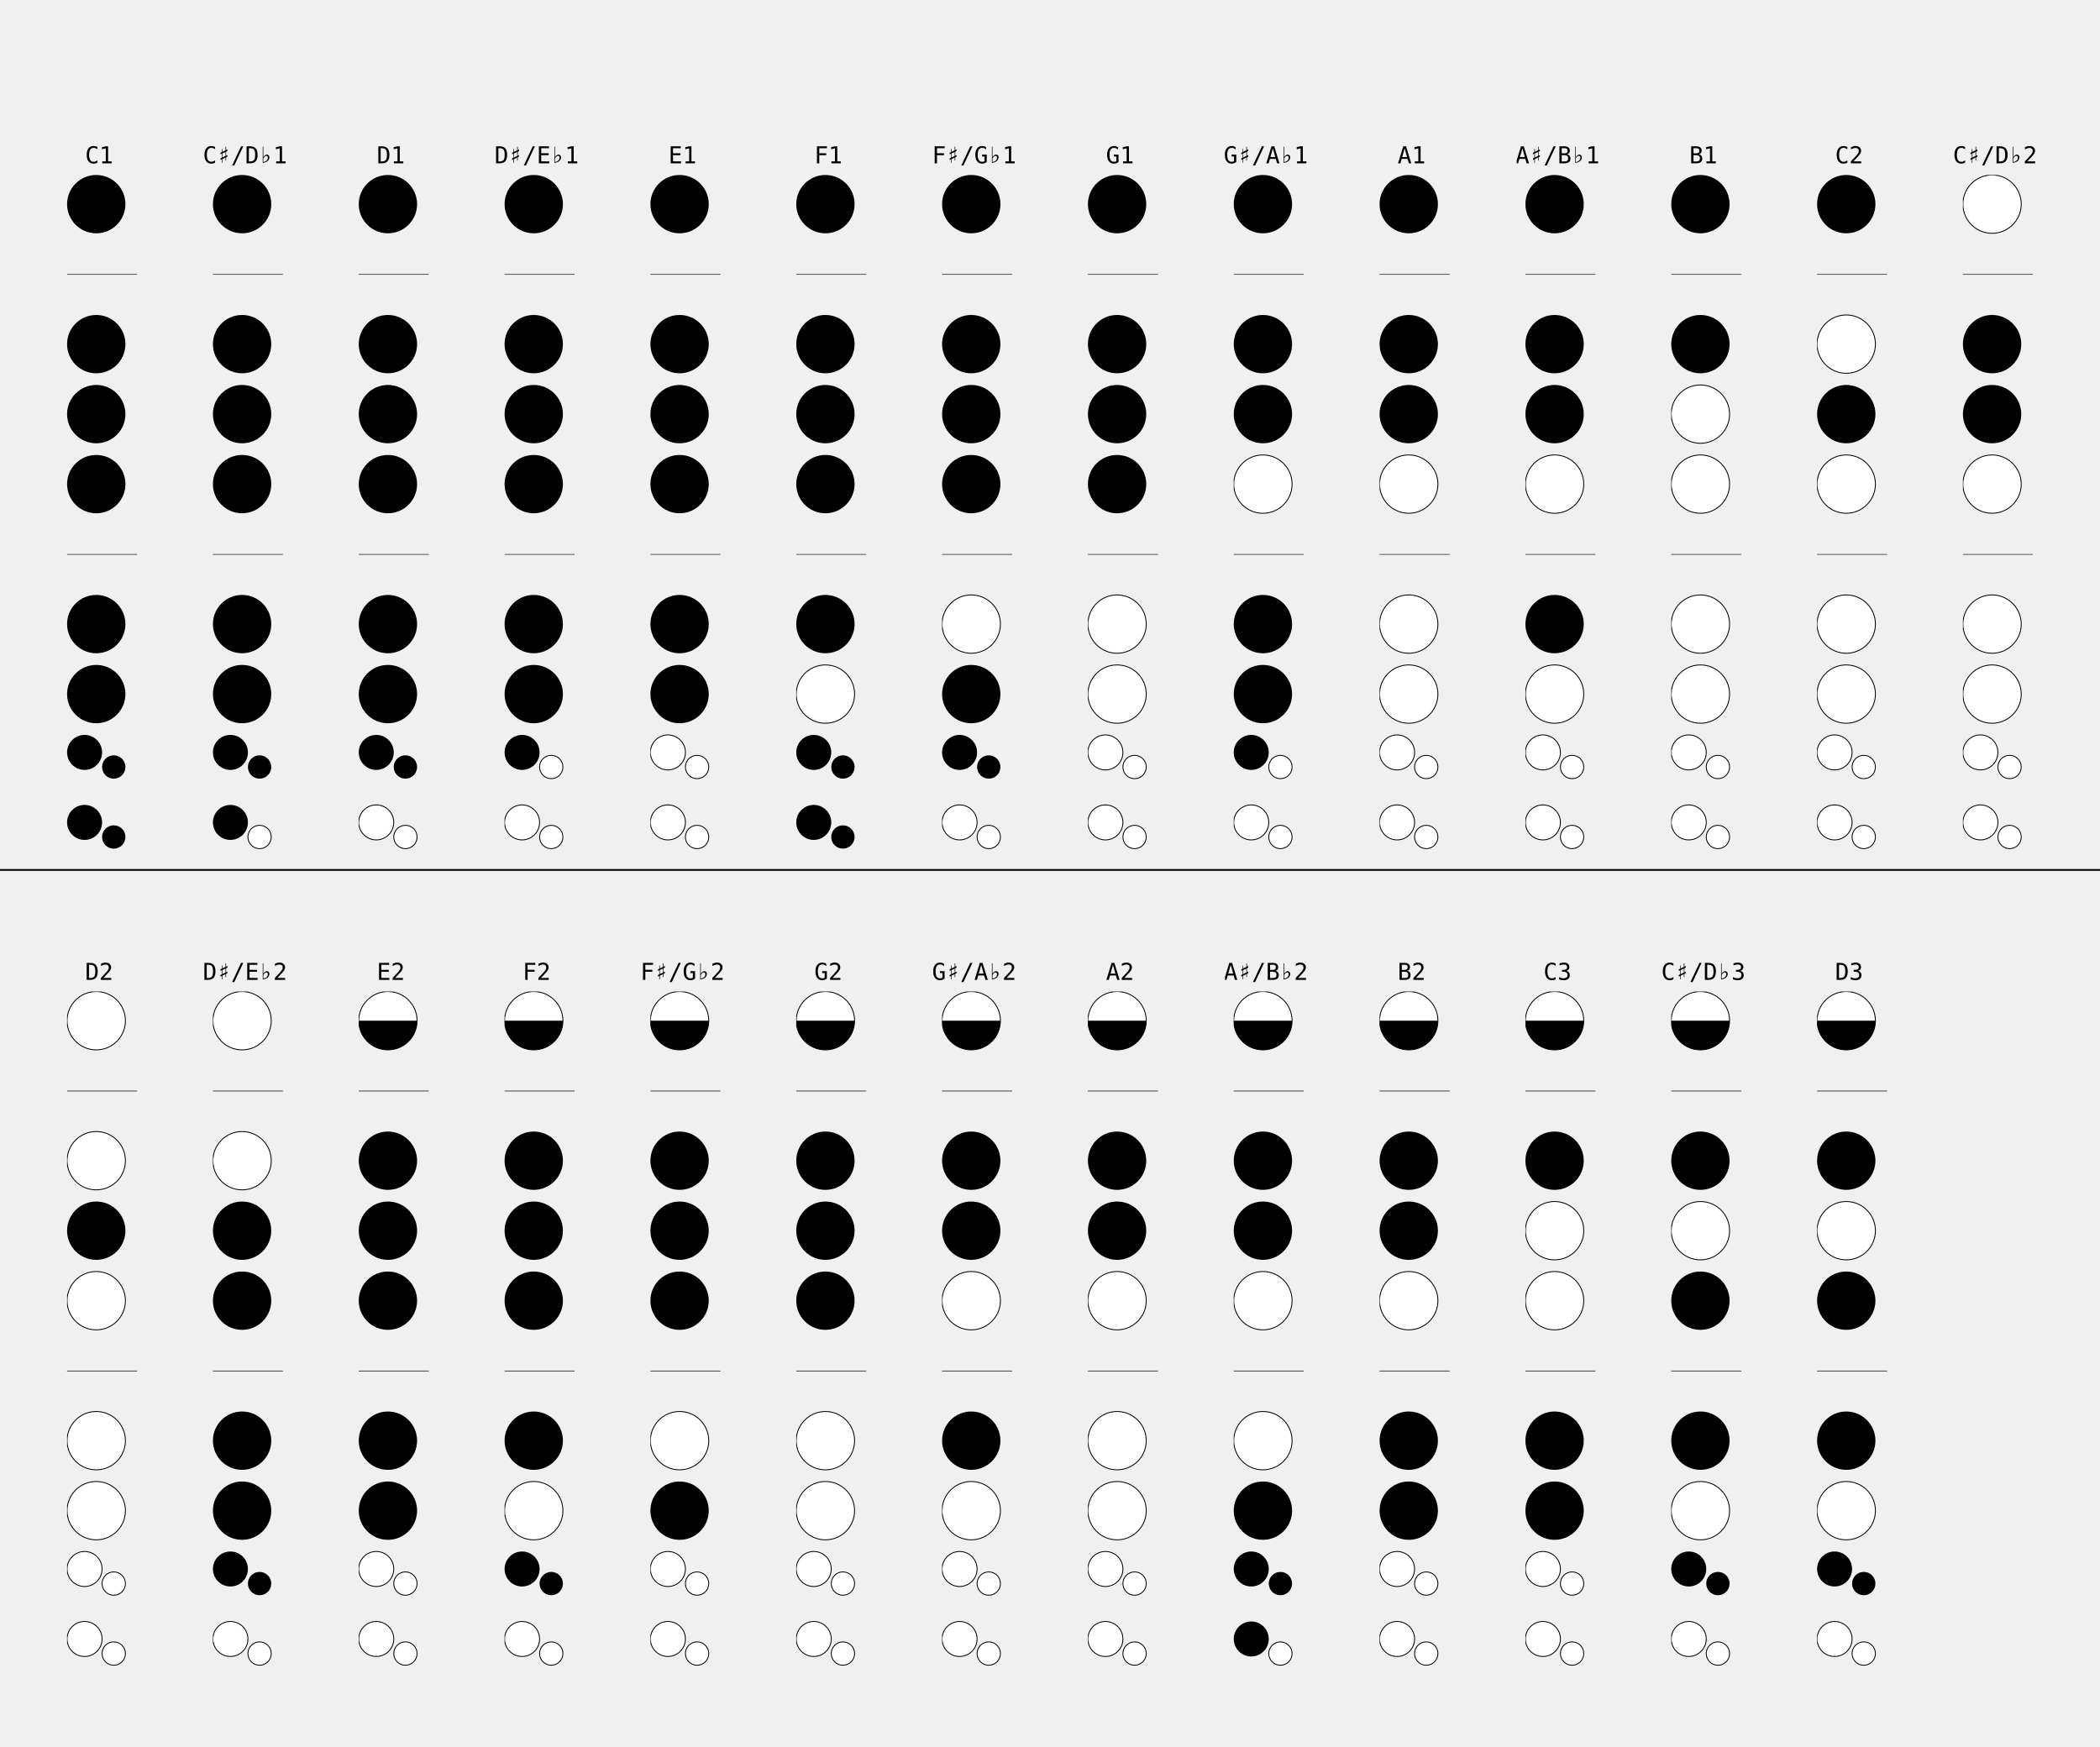
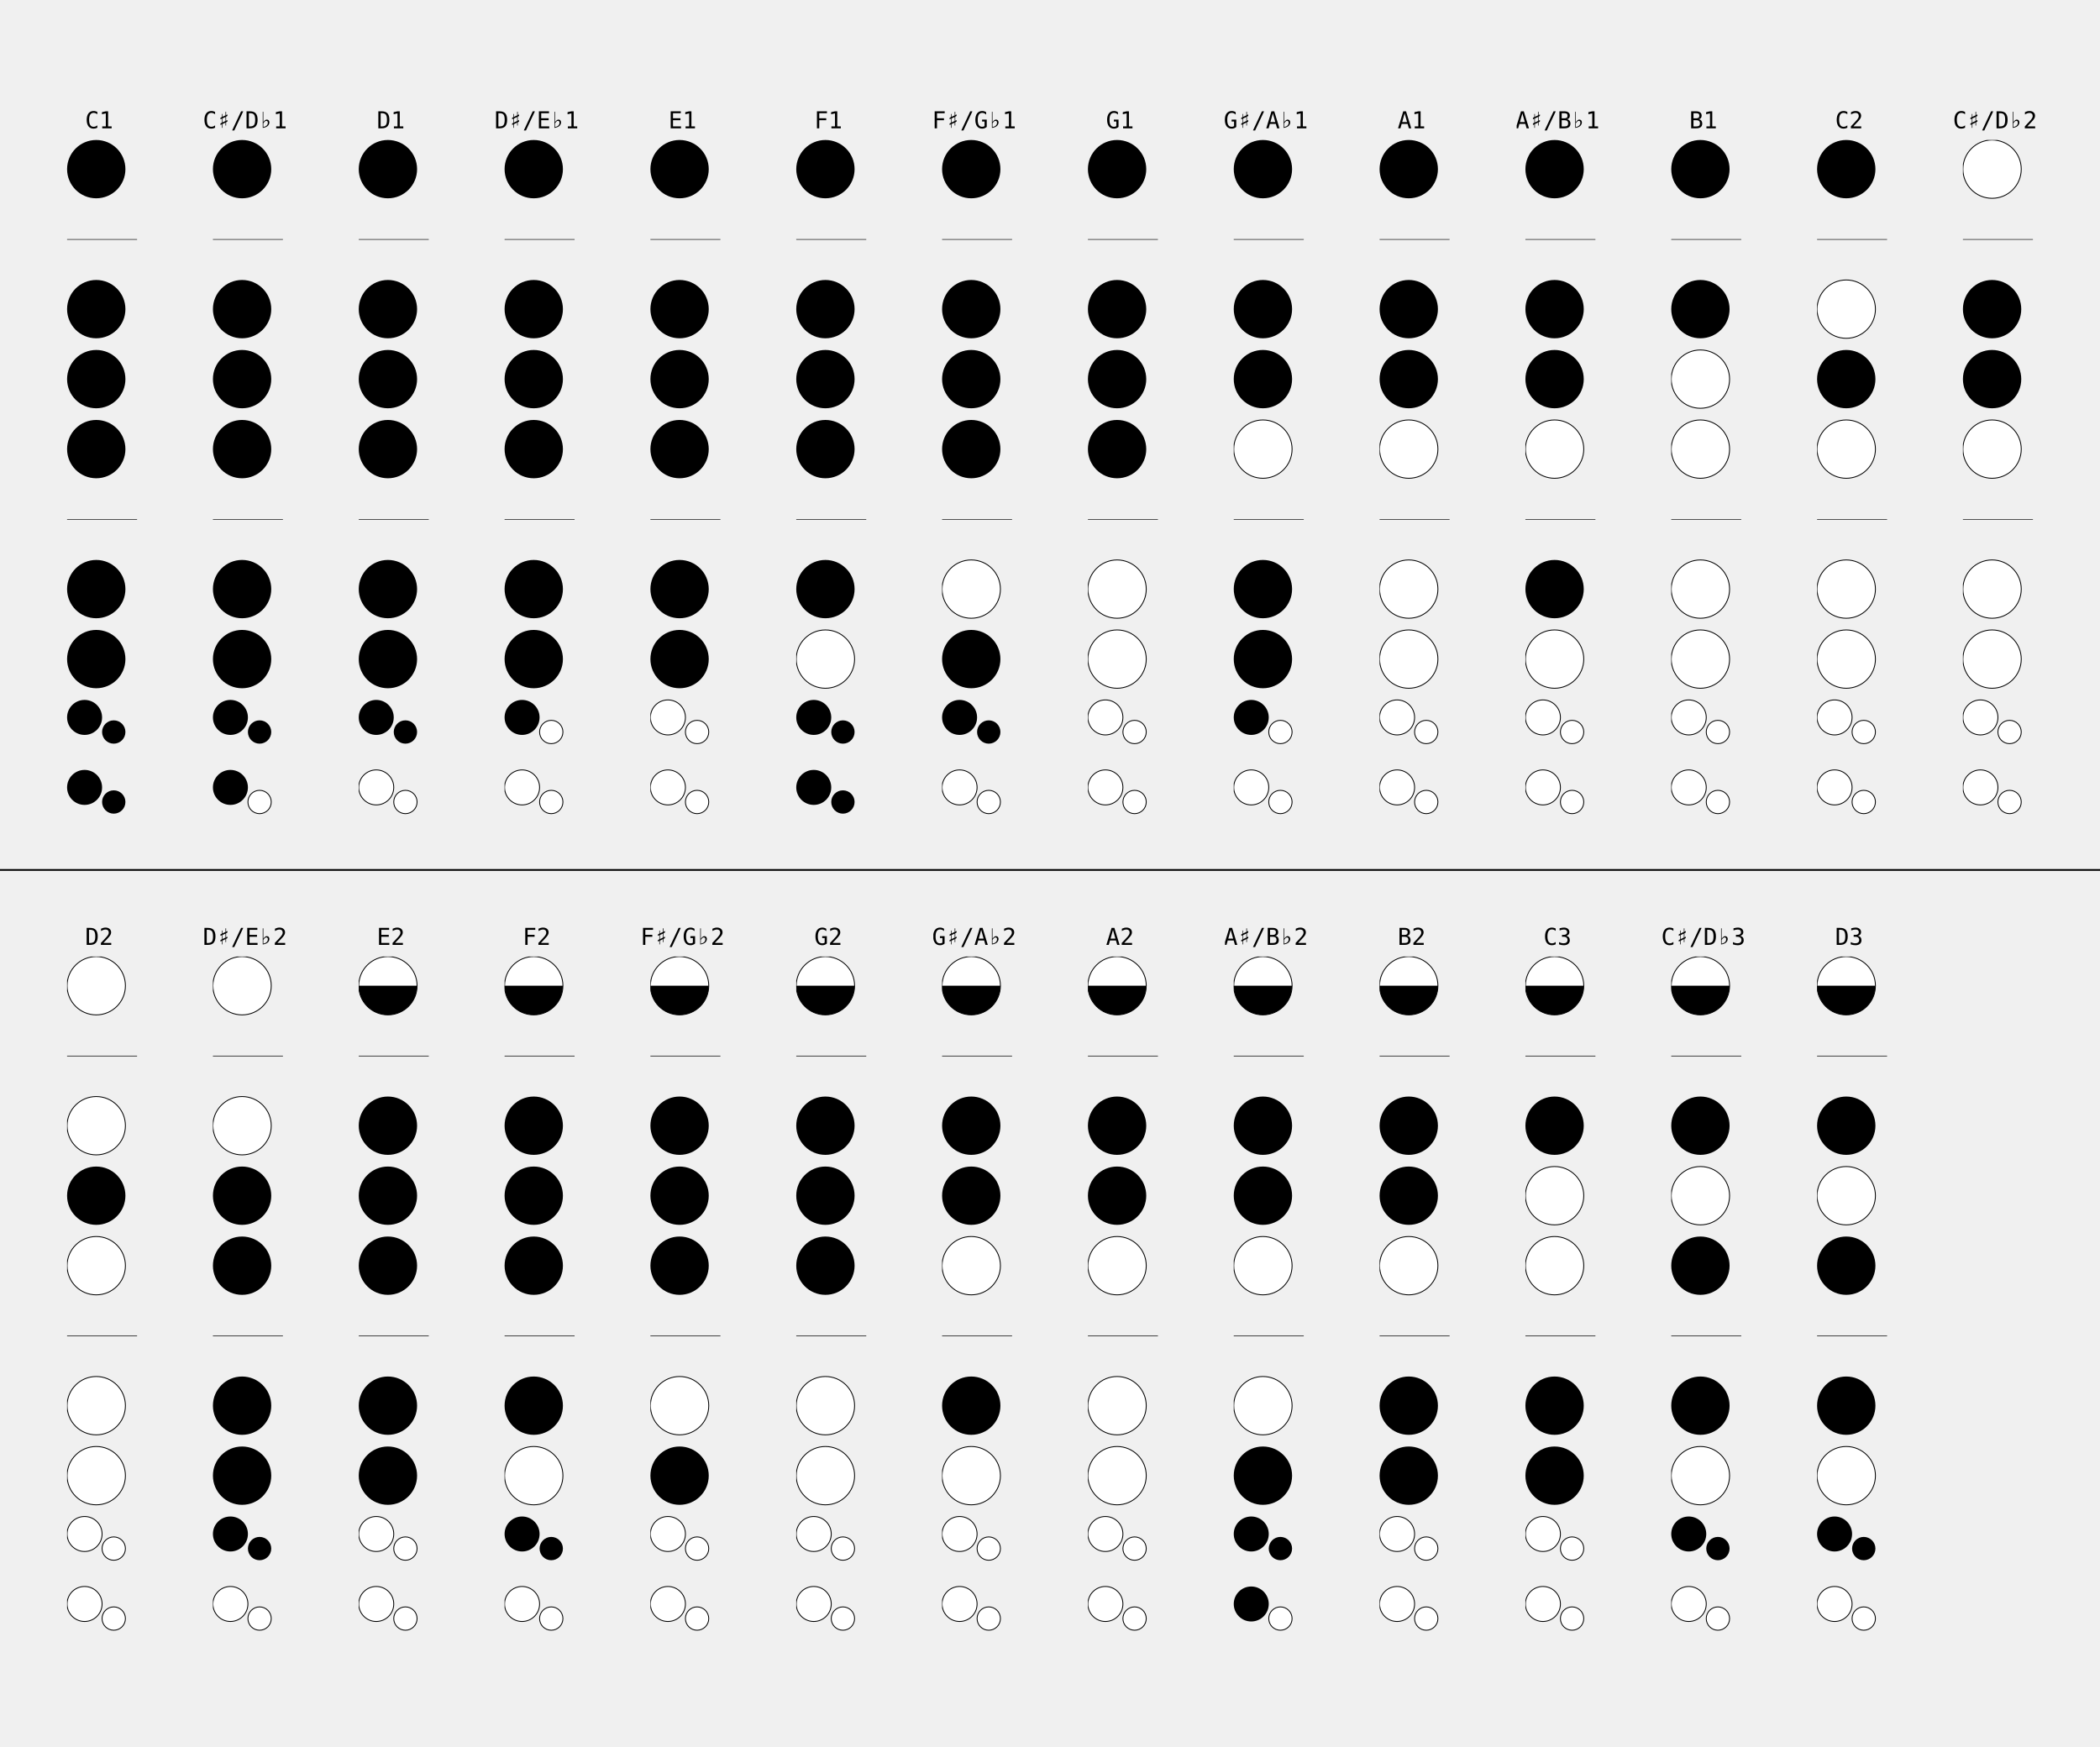
<svg xmlns="http://www.w3.org/2000/svg" viewBox="0 0 3600 2995">
  <defs>
    <circle cx="50" cy="50" r="50" id="pad" />
    <circle cx="80" cy="55" r="20" id="little-hole" />
    <circle cx="30" cy="30" r="30" id="big-hole" />
    <rect x="0" y="50" width="120" height="1" style="fill: black;" id="horizontal-line" />
    <path d="  M 0,50   A 50,50 0 0 0 100,50   Z  " fill="black" id="octave" />
  </defs>
  <style>
    .outline { fill: white; stroke: black; stroke-width: 1.5; }
  </style>
  <svg x="100" y="180">
-     <svg x="15" y="120">
+     <svg x="15" y="60">
      <use x="0" y="0" href="#pad" />
      <use x="0" y="120" href="#horizontal-line" />
      <use x="0" y="240" href="#pad" />
      <use x="0" y="360" href="#pad" />
      <use x="0" y="480" href="#pad" />
      <use x="0" y="600" href="#horizontal-line" />
      <use x="0" y="720" href="#pad" />
      <use x="0" y="840" href="#pad" />
      <use x="0" y="960" href="#little-hole" />
      <use x="0" y="960" href="#big-hole" />
      <use x="0" y="1080" href="#little-hole" />
      <use x="0" y="1080" href="#big-hole" />
    </svg>
-     <text x="70" font-size="40" font-family="monospace" text-anchor="middle" y="100">  C1  </text>
+     <text x="70" font-size="40" font-family="monospace" text-anchor="middle" y="40">  C1  </text>
  </svg>
  <svg x="350" y="180">
-     <svg x="15" y="120">
+     <svg x="15" y="60">
      <use x="0" y="0" href="#pad" />
      <use x="0" y="120" href="#horizontal-line" />
      <use x="0" y="240" href="#pad" />
      <use x="0" y="360" href="#pad" />
      <use x="0" y="480" href="#pad" />
      <use x="0" y="600" href="#horizontal-line" />
      <use x="0" y="720" href="#pad" />
      <use x="0" y="840" href="#pad" />
      <use x="0" y="960" href="#little-hole" />
      <use x="0" y="960" href="#big-hole" />
      <use x="0" y="1080" href="#little-hole" class="outline" />
      <use x="0" y="1080" href="#big-hole" />
    </svg>
-     <text x="70" font-size="40" font-family="monospace" text-anchor="middle" y="100">C♯/D♭1</text>
+     <text x="70" font-size="40" font-family="monospace" text-anchor="middle" y="40">C♯/D♭1</text>
  </svg>
  <svg x="600" y="180">
-     <svg x="15" y="120">
-       <use x="0" y="0" href="#pad" />
-       <use x="0" y="120" href="#horizontal-line" />
-       <use x="0" y="240" href="#pad" />
-       <use x="0" y="360" href="#pad" />
-       <use x="0" y="480" href="#pad" />
-       <use x="0" y="600" href="#horizontal-line" />
-       <use x="0" y="720" href="#pad" />
-       <use x="0" y="840" href="#pad" />
-       <use x="0" y="960" href="#little-hole" />
-       <use x="0" y="960" href="#big-hole" />
-       <use x="0" y="1080" href="#little-hole" class="outline" />
-       <use x="0" y="1080" href="#big-hole" class="outline" />
-     </svg>
-     <text x="70" font-size="40" font-family="monospace" text-anchor="middle" y="100">  D1  </text>
+     <svg x="15" y="60">
+       <use x="0" y="0" href="#pad" />
+       <use x="0" y="120" href="#horizontal-line" />
+       <use x="0" y="240" href="#pad" />
+       <use x="0" y="360" href="#pad" />
+       <use x="0" y="480" href="#pad" />
+       <use x="0" y="600" href="#horizontal-line" />
+       <use x="0" y="720" href="#pad" />
+       <use x="0" y="840" href="#pad" />
+       <use x="0" y="960" href="#little-hole" />
+       <use x="0" y="960" href="#big-hole" />
+       <use x="0" y="1080" href="#little-hole" class="outline" />
+       <use x="0" y="1080" href="#big-hole" class="outline" />
+     </svg>
+     <text x="70" font-size="40" font-family="monospace" text-anchor="middle" y="40">  D1  </text>
  </svg>
  <svg x="850" y="180">
-     <svg x="15" y="120">
-       <use x="0" y="0" href="#pad" />
-       <use x="0" y="120" href="#horizontal-line" />
-       <use x="0" y="240" href="#pad" />
-       <use x="0" y="360" href="#pad" />
-       <use x="0" y="480" href="#pad" />
-       <use x="0" y="600" href="#horizontal-line" />
-       <use x="0" y="720" href="#pad" />
-       <use x="0" y="840" href="#pad" />
-       <use x="0" y="960" href="#little-hole" class="outline" />
-       <use x="0" y="960" href="#big-hole" />
-       <use x="0" y="1080" href="#little-hole" class="outline" />
-       <use x="0" y="1080" href="#big-hole" class="outline" />
-     </svg>
-     <text x="70" font-size="40" font-family="monospace" text-anchor="middle" y="100">D♯/E♭1</text>
+     <svg x="15" y="60">
+       <use x="0" y="0" href="#pad" />
+       <use x="0" y="120" href="#horizontal-line" />
+       <use x="0" y="240" href="#pad" />
+       <use x="0" y="360" href="#pad" />
+       <use x="0" y="480" href="#pad" />
+       <use x="0" y="600" href="#horizontal-line" />
+       <use x="0" y="720" href="#pad" />
+       <use x="0" y="840" href="#pad" />
+       <use x="0" y="960" href="#little-hole" class="outline" />
+       <use x="0" y="960" href="#big-hole" />
+       <use x="0" y="1080" href="#little-hole" class="outline" />
+       <use x="0" y="1080" href="#big-hole" class="outline" />
+     </svg>
+     <text x="70" font-size="40" font-family="monospace" text-anchor="middle" y="40">D♯/E♭1</text>
  </svg>
  <svg x="1100" y="180">
-     <svg x="15" y="120">
-       <use x="0" y="0" href="#pad" />
-       <use x="0" y="120" href="#horizontal-line" />
-       <use x="0" y="240" href="#pad" />
-       <use x="0" y="360" href="#pad" />
-       <use x="0" y="480" href="#pad" />
-       <use x="0" y="600" href="#horizontal-line" />
-       <use x="0" y="720" href="#pad" />
-       <use x="0" y="840" href="#pad" />
-       <use x="0" y="960" href="#little-hole" class="outline" />
-       <use x="0" y="960" href="#big-hole" class="outline" />
-       <use x="0" y="1080" href="#little-hole" class="outline" />
-       <use x="0" y="1080" href="#big-hole" class="outline" />
-     </svg>
-     <text x="70" font-size="40" font-family="monospace" text-anchor="middle" y="100">  E1  </text>
+     <svg x="15" y="60">
+       <use x="0" y="0" href="#pad" />
+       <use x="0" y="120" href="#horizontal-line" />
+       <use x="0" y="240" href="#pad" />
+       <use x="0" y="360" href="#pad" />
+       <use x="0" y="480" href="#pad" />
+       <use x="0" y="600" href="#horizontal-line" />
+       <use x="0" y="720" href="#pad" />
+       <use x="0" y="840" href="#pad" />
+       <use x="0" y="960" href="#little-hole" class="outline" />
+       <use x="0" y="960" href="#big-hole" class="outline" />
+       <use x="0" y="1080" href="#little-hole" class="outline" />
+       <use x="0" y="1080" href="#big-hole" class="outline" />
+     </svg>
+     <text x="70" font-size="40" font-family="monospace" text-anchor="middle" y="40">  E1  </text>
  </svg>
  <svg x="1350" y="180">
-     <svg x="15" y="120">
+     <svg x="15" y="60">
      <use x="0" y="0" href="#pad" />
      <use x="0" y="120" href="#horizontal-line" />
      <use x="0" y="240" href="#pad" />
      <use x="0" y="360" href="#pad" />
      <use x="0" y="480" href="#pad" />
      <use x="0" y="600" href="#horizontal-line" />
      <use x="0" y="720" href="#pad" />
      <use x="0" y="840" href="#pad" class="outline" />
      <use x="0" y="960" href="#little-hole" />
      <use x="0" y="960" href="#big-hole" />
      <use x="0" y="1080" href="#little-hole" />
      <use x="0" y="1080" href="#big-hole" />
    </svg>
-     <text x="70" font-size="40" font-family="monospace" text-anchor="middle" y="100">  F1  </text>
+     <text x="70" font-size="40" font-family="monospace" text-anchor="middle" y="40">  F1  </text>
  </svg>
  <svg x="1600" y="180">
-     <svg x="15" y="120">
-       <use x="0" y="0" href="#pad" />
-       <use x="0" y="120" href="#horizontal-line" />
-       <use x="0" y="240" href="#pad" />
-       <use x="0" y="360" href="#pad" />
-       <use x="0" y="480" href="#pad" />
-       <use x="0" y="600" href="#horizontal-line" />
-       <use x="0" y="720" href="#pad" class="outline" />
-       <use x="0" y="840" href="#pad" />
-       <use x="0" y="960" href="#little-hole" />
-       <use x="0" y="960" href="#big-hole" />
-       <use x="0" y="1080" href="#little-hole" class="outline" />
-       <use x="0" y="1080" href="#big-hole" class="outline" />
-     </svg>
-     <text x="70" font-size="40" font-family="monospace" text-anchor="middle" y="100">F♯/G♭1</text>
+     <svg x="15" y="60">
+       <use x="0" y="0" href="#pad" />
+       <use x="0" y="120" href="#horizontal-line" />
+       <use x="0" y="240" href="#pad" />
+       <use x="0" y="360" href="#pad" />
+       <use x="0" y="480" href="#pad" />
+       <use x="0" y="600" href="#horizontal-line" />
+       <use x="0" y="720" href="#pad" class="outline" />
+       <use x="0" y="840" href="#pad" />
+       <use x="0" y="960" href="#little-hole" />
+       <use x="0" y="960" href="#big-hole" />
+       <use x="0" y="1080" href="#little-hole" class="outline" />
+       <use x="0" y="1080" href="#big-hole" class="outline" />
+     </svg>
+     <text x="70" font-size="40" font-family="monospace" text-anchor="middle" y="40">F♯/G♭1</text>
  </svg>
  <svg x="1850" y="180">
-     <svg x="15" y="120">
-       <use x="0" y="0" href="#pad" />
-       <use x="0" y="120" href="#horizontal-line" />
-       <use x="0" y="240" href="#pad" />
-       <use x="0" y="360" href="#pad" />
-       <use x="0" y="480" href="#pad" />
-       <use x="0" y="600" href="#horizontal-line" />
-       <use x="0" y="720" href="#pad" class="outline" />
-       <use x="0" y="840" href="#pad" class="outline" />
-       <use x="0" y="960" href="#little-hole" class="outline" />
-       <use x="0" y="960" href="#big-hole" class="outline" />
-       <use x="0" y="1080" href="#little-hole" class="outline" />
-       <use x="0" y="1080" href="#big-hole" class="outline" />
-     </svg>
-     <text x="70" font-size="40" font-family="monospace" text-anchor="middle" y="100">  G1  </text>
+     <svg x="15" y="60">
+       <use x="0" y="0" href="#pad" />
+       <use x="0" y="120" href="#horizontal-line" />
+       <use x="0" y="240" href="#pad" />
+       <use x="0" y="360" href="#pad" />
+       <use x="0" y="480" href="#pad" />
+       <use x="0" y="600" href="#horizontal-line" />
+       <use x="0" y="720" href="#pad" class="outline" />
+       <use x="0" y="840" href="#pad" class="outline" />
+       <use x="0" y="960" href="#little-hole" class="outline" />
+       <use x="0" y="960" href="#big-hole" class="outline" />
+       <use x="0" y="1080" href="#little-hole" class="outline" />
+       <use x="0" y="1080" href="#big-hole" class="outline" />
+     </svg>
+     <text x="70" font-size="40" font-family="monospace" text-anchor="middle" y="40">  G1  </text>
  </svg>
  <svg x="2100" y="180">
-     <svg x="15" y="120">
-       <use x="0" y="0" href="#pad" />
-       <use x="0" y="120" href="#horizontal-line" />
-       <use x="0" y="240" href="#pad" />
-       <use x="0" y="360" href="#pad" />
-       <use x="0" y="480" href="#pad" class="outline" />
-       <use x="0" y="600" href="#horizontal-line" />
-       <use x="0" y="720" href="#pad" />
-       <use x="0" y="840" href="#pad" />
-       <use x="0" y="960" href="#little-hole" class="outline" />
-       <use x="0" y="960" href="#big-hole" />
-       <use x="0" y="1080" href="#little-hole" class="outline" />
-       <use x="0" y="1080" href="#big-hole" class="outline" />
-     </svg>
-     <text x="70" font-size="40" font-family="monospace" text-anchor="middle" y="100">G♯/A♭1</text>
+     <svg x="15" y="60">
+       <use x="0" y="0" href="#pad" />
+       <use x="0" y="120" href="#horizontal-line" />
+       <use x="0" y="240" href="#pad" />
+       <use x="0" y="360" href="#pad" />
+       <use x="0" y="480" href="#pad" class="outline" />
+       <use x="0" y="600" href="#horizontal-line" />
+       <use x="0" y="720" href="#pad" />
+       <use x="0" y="840" href="#pad" />
+       <use x="0" y="960" href="#little-hole" class="outline" />
+       <use x="0" y="960" href="#big-hole" />
+       <use x="0" y="1080" href="#little-hole" class="outline" />
+       <use x="0" y="1080" href="#big-hole" class="outline" />
+     </svg>
+     <text x="70" font-size="40" font-family="monospace" text-anchor="middle" y="40">G♯/A♭1</text>
  </svg>
  <svg x="2350" y="180">
-     <svg x="15" y="120">
-       <use x="0" y="0" href="#pad" />
-       <use x="0" y="120" href="#horizontal-line" />
-       <use x="0" y="240" href="#pad" />
-       <use x="0" y="360" href="#pad" />
-       <use x="0" y="480" href="#pad" class="outline" />
-       <use x="0" y="600" href="#horizontal-line" />
-       <use x="0" y="720" href="#pad" class="outline" />
-       <use x="0" y="840" href="#pad" class="outline" />
-       <use x="0" y="960" href="#little-hole" class="outline" />
-       <use x="0" y="960" href="#big-hole" class="outline" />
-       <use x="0" y="1080" href="#little-hole" class="outline" />
-       <use x="0" y="1080" href="#big-hole" class="outline" />
-     </svg>
-     <text x="70" font-size="40" font-family="monospace" text-anchor="middle" y="100">  A1  </text>
+     <svg x="15" y="60">
+       <use x="0" y="0" href="#pad" />
+       <use x="0" y="120" href="#horizontal-line" />
+       <use x="0" y="240" href="#pad" />
+       <use x="0" y="360" href="#pad" />
+       <use x="0" y="480" href="#pad" class="outline" />
+       <use x="0" y="600" href="#horizontal-line" />
+       <use x="0" y="720" href="#pad" class="outline" />
+       <use x="0" y="840" href="#pad" class="outline" />
+       <use x="0" y="960" href="#little-hole" class="outline" />
+       <use x="0" y="960" href="#big-hole" class="outline" />
+       <use x="0" y="1080" href="#little-hole" class="outline" />
+       <use x="0" y="1080" href="#big-hole" class="outline" />
+     </svg>
+     <text x="70" font-size="40" font-family="monospace" text-anchor="middle" y="40">  A1  </text>
  </svg>
  <svg x="2600" y="180">
-     <svg x="15" y="120">
-       <use x="0" y="0" href="#pad" />
-       <use x="0" y="120" href="#horizontal-line" />
-       <use x="0" y="240" href="#pad" />
-       <use x="0" y="360" href="#pad" />
-       <use x="0" y="480" href="#pad" class="outline" />
-       <use x="0" y="600" href="#horizontal-line" />
-       <use x="0" y="720" href="#pad" />
-       <use x="0" y="840" href="#pad" class="outline" />
-       <use x="0" y="960" href="#little-hole" class="outline" />
-       <use x="0" y="960" href="#big-hole" class="outline" />
-       <use x="0" y="1080" href="#little-hole" class="outline" />
-       <use x="0" y="1080" href="#big-hole" class="outline" />
-     </svg>
-     <text x="70" font-size="40" font-family="monospace" text-anchor="middle" y="100">A♯/B♭1</text>
+     <svg x="15" y="60">
+       <use x="0" y="0" href="#pad" />
+       <use x="0" y="120" href="#horizontal-line" />
+       <use x="0" y="240" href="#pad" />
+       <use x="0" y="360" href="#pad" />
+       <use x="0" y="480" href="#pad" class="outline" />
+       <use x="0" y="600" href="#horizontal-line" />
+       <use x="0" y="720" href="#pad" />
+       <use x="0" y="840" href="#pad" class="outline" />
+       <use x="0" y="960" href="#little-hole" class="outline" />
+       <use x="0" y="960" href="#big-hole" class="outline" />
+       <use x="0" y="1080" href="#little-hole" class="outline" />
+       <use x="0" y="1080" href="#big-hole" class="outline" />
+     </svg>
+     <text x="70" font-size="40" font-family="monospace" text-anchor="middle" y="40">A♯/B♭1</text>
  </svg>
  <svg x="2850" y="180">
-     <svg x="15" y="120">
+     <svg x="15" y="60">
      <use x="0" y="0" href="#pad" />
      <use x="0" y="120" href="#horizontal-line" />
      <use x="0" y="240" href="#pad" />
      <use x="0" y="360" href="#pad" class="outline" />
      <use x="0" y="480" href="#pad" class="outline" />
      <use x="0" y="600" href="#horizontal-line" />
      <use x="0" y="720" href="#pad" class="outline" />
      <use x="0" y="840" href="#pad" class="outline" />
      <use x="0" y="960" href="#little-hole" class="outline" />
      <use x="0" y="960" href="#big-hole" class="outline" />
      <use x="0" y="1080" href="#little-hole" class="outline" />
      <use x="0" y="1080" href="#big-hole" class="outline" />
    </svg>
-     <text x="70" font-size="40" font-family="monospace" text-anchor="middle" y="100">  B1  </text>
+     <text x="70" font-size="40" font-family="monospace" text-anchor="middle" y="40">  B1  </text>
  </svg>
  <svg x="3100" y="180">
-     <svg x="15" y="120">
+     <svg x="15" y="60">
      <use x="0" y="0" href="#pad" />
      <use x="0" y="120" href="#horizontal-line" />
      <use x="0" y="240" href="#pad" class="outline" />
      <use x="0" y="360" href="#pad" />
      <use x="0" y="480" href="#pad" class="outline" />
      <use x="0" y="600" href="#horizontal-line" />
      <use x="0" y="720" href="#pad" class="outline" />
      <use x="0" y="840" href="#pad" class="outline" />
      <use x="0" y="960" href="#little-hole" class="outline" />
      <use x="0" y="960" href="#big-hole" class="outline" />
      <use x="0" y="1080" href="#little-hole" class="outline" />
      <use x="0" y="1080" href="#big-hole" class="outline" />
    </svg>
-     <text x="70" font-size="40" font-family="monospace" text-anchor="middle" y="100">  C2  </text>
+     <text x="70" font-size="40" font-family="monospace" text-anchor="middle" y="40">  C2  </text>
  </svg>
  <svg x="3350" y="180">
-     <svg x="15" y="120">
-       <use x="0" y="0" href="#pad" class="outline" />
-       <use x="0" y="120" href="#horizontal-line" />
-       <use x="0" y="240" href="#pad" />
-       <use x="0" y="360" href="#pad" />
-       <use x="0" y="480" href="#pad" class="outline" />
-       <use x="0" y="600" href="#horizontal-line" />
-       <use x="0" y="720" href="#pad" class="outline" />
-       <use x="0" y="840" href="#pad" class="outline" />
-       <use x="0" y="960" href="#little-hole" class="outline" />
-       <use x="0" y="960" href="#big-hole" class="outline" />
-       <use x="0" y="1080" href="#little-hole" class="outline" />
-       <use x="0" y="1080" href="#big-hole" class="outline" />
-     </svg>
-     <text x="70" font-size="40" font-family="monospace" text-anchor="middle" y="100">C♯/D♭2</text>
+     <svg x="15" y="60">
+       <use x="0" y="0" href="#pad" class="outline" />
+       <use x="0" y="120" href="#horizontal-line" />
+       <use x="0" y="240" href="#pad" />
+       <use x="0" y="360" href="#pad" />
+       <use x="0" y="480" href="#pad" class="outline" />
+       <use x="0" y="600" href="#horizontal-line" />
+       <use x="0" y="720" href="#pad" class="outline" />
+       <use x="0" y="840" href="#pad" class="outline" />
+       <use x="0" y="960" href="#little-hole" class="outline" />
+       <use x="0" y="960" href="#big-hole" class="outline" />
+       <use x="0" y="1080" href="#little-hole" class="outline" />
+       <use x="0" y="1080" href="#big-hole" class="outline" />
+     </svg>
+     <text x="70" font-size="40" font-family="monospace" text-anchor="middle" y="40">C♯/D♭2</text>
  </svg>
  <svg x="100" y="1580">
-     <svg x="15" y="120">
+     <svg x="15" y="60">
      <use x="0" y="0" href="#pad" class="outline" />
      <use x="0" y="120" href="#horizontal-line" />
      <use x="0" y="240" href="#pad" class="outline" />
      <use x="0" y="360" href="#pad" />
      <use x="0" y="480" href="#pad" class="outline" />
      <use x="0" y="600" href="#horizontal-line" />
      <use x="0" y="720" href="#pad" class="outline" />
      <use x="0" y="840" href="#pad" class="outline" />
      <use x="0" y="960" href="#little-hole" class="outline" />
      <use x="0" y="960" href="#big-hole" class="outline" />
      <use x="0" y="1080" href="#little-hole" class="outline" />
      <use x="0" y="1080" href="#big-hole" class="outline" />
    </svg>
-     <text x="70" font-size="40" font-family="monospace" text-anchor="middle" y="100">  D2  </text>
+     <text x="70" font-size="40" font-family="monospace" text-anchor="middle" y="40">  D2  </text>
  </svg>
  <svg x="350" y="1580">
-     <svg x="15" y="120">
+     <svg x="15" y="60">
      <use x="0" y="0" href="#pad" class="outline" />
      <use x="0" y="120" href="#horizontal-line" />
      <use x="0" y="240" href="#pad" class="outline" />
      <use x="0" y="360" href="#pad" />
      <use x="0" y="480" href="#pad" />
      <use x="0" y="600" href="#horizontal-line" />
      <use x="0" y="720" href="#pad" />
      <use x="0" y="840" href="#pad" />
      <use x="0" y="960" href="#little-hole" />
      <use x="0" y="960" href="#big-hole" />
      <use x="0" y="1080" href="#little-hole" class="outline" />
      <use x="0" y="1080" href="#big-hole" class="outline" />
    </svg>
-     <text x="70" font-size="40" font-family="monospace" text-anchor="middle" y="100">D♯/E♭2</text>
+     <text x="70" font-size="40" font-family="monospace" text-anchor="middle" y="40">D♯/E♭2</text>
  </svg>
  <svg x="600" y="1580">
-     <svg x="15" y="120">
-       <use x="0" y="0" href="#pad" class="outline" />
-       <use x="0" y="0" href="#octave" />
-       <use x="0" y="120" href="#horizontal-line" />
-       <use x="0" y="240" href="#pad" />
-       <use x="0" y="360" href="#pad" />
-       <use x="0" y="480" href="#pad" />
-       <use x="0" y="600" href="#horizontal-line" />
-       <use x="0" y="720" href="#pad" />
-       <use x="0" y="840" href="#pad" />
-       <use x="0" y="960" href="#little-hole" class="outline" />
-       <use x="0" y="960" href="#big-hole" class="outline" />
-       <use x="0" y="1080" href="#little-hole" class="outline" />
-       <use x="0" y="1080" href="#big-hole" class="outline" />
-     </svg>
-     <text x="70" font-size="40" font-family="monospace" text-anchor="middle" y="100">  E2  </text>
+     <svg x="15" y="60">
+       <use x="0" y="0" href="#pad" class="outline" />
+       <use x="0" y="0" href="#octave" />
+       <use x="0" y="120" href="#horizontal-line" />
+       <use x="0" y="240" href="#pad" />
+       <use x="0" y="360" href="#pad" />
+       <use x="0" y="480" href="#pad" />
+       <use x="0" y="600" href="#horizontal-line" />
+       <use x="0" y="720" href="#pad" />
+       <use x="0" y="840" href="#pad" />
+       <use x="0" y="960" href="#little-hole" class="outline" />
+       <use x="0" y="960" href="#big-hole" class="outline" />
+       <use x="0" y="1080" href="#little-hole" class="outline" />
+       <use x="0" y="1080" href="#big-hole" class="outline" />
+     </svg>
+     <text x="70" font-size="40" font-family="monospace" text-anchor="middle" y="40">  E2  </text>
  </svg>
  <svg x="850" y="1580">
-     <svg x="15" y="120">
-       <use x="0" y="0" href="#pad" class="outline" />
-       <use x="0" y="0" href="#octave" />
-       <use x="0" y="120" href="#horizontal-line" />
-       <use x="0" y="240" href="#pad" />
-       <use x="0" y="360" href="#pad" />
-       <use x="0" y="480" href="#pad" />
-       <use x="0" y="600" href="#horizontal-line" />
-       <use x="0" y="720" href="#pad" />
-       <use x="0" y="840" href="#pad" class="outline" />
-       <use x="0" y="960" href="#little-hole" />
-       <use x="0" y="960" href="#big-hole" />
-       <use x="0" y="1080" href="#little-hole" class="outline" />
-       <use x="0" y="1080" href="#big-hole" class="outline" />
-     </svg>
-     <text x="70" font-size="40" font-family="monospace" text-anchor="middle" y="100">  F2  </text>
+     <svg x="15" y="60">
+       <use x="0" y="0" href="#pad" class="outline" />
+       <use x="0" y="0" href="#octave" />
+       <use x="0" y="120" href="#horizontal-line" />
+       <use x="0" y="240" href="#pad" />
+       <use x="0" y="360" href="#pad" />
+       <use x="0" y="480" href="#pad" />
+       <use x="0" y="600" href="#horizontal-line" />
+       <use x="0" y="720" href="#pad" />
+       <use x="0" y="840" href="#pad" class="outline" />
+       <use x="0" y="960" href="#little-hole" />
+       <use x="0" y="960" href="#big-hole" />
+       <use x="0" y="1080" href="#little-hole" class="outline" />
+       <use x="0" y="1080" href="#big-hole" class="outline" />
+     </svg>
+     <text x="70" font-size="40" font-family="monospace" text-anchor="middle" y="40">  F2  </text>
  </svg>
  <svg x="1100" y="1580">
-     <svg x="15" y="120">
-       <use x="0" y="0" href="#pad" class="outline" />
-       <use x="0" y="0" href="#octave" />
-       <use x="0" y="120" href="#horizontal-line" />
-       <use x="0" y="240" href="#pad" />
-       <use x="0" y="360" href="#pad" />
-       <use x="0" y="480" href="#pad" />
-       <use x="0" y="600" href="#horizontal-line" />
-       <use x="0" y="720" href="#pad" class="outline" />
-       <use x="0" y="840" href="#pad" />
-       <use x="0" y="960" href="#little-hole" class="outline" />
-       <use x="0" y="960" href="#big-hole" class="outline" />
-       <use x="0" y="1080" href="#little-hole" class="outline" />
-       <use x="0" y="1080" href="#big-hole" class="outline" />
-     </svg>
-     <text x="70" font-size="40" font-family="monospace" text-anchor="middle" y="100">F♯/G♭2</text>
+     <svg x="15" y="60">
+       <use x="0" y="0" href="#pad" class="outline" />
+       <use x="0" y="0" href="#octave" />
+       <use x="0" y="120" href="#horizontal-line" />
+       <use x="0" y="240" href="#pad" />
+       <use x="0" y="360" href="#pad" />
+       <use x="0" y="480" href="#pad" />
+       <use x="0" y="600" href="#horizontal-line" />
+       <use x="0" y="720" href="#pad" class="outline" />
+       <use x="0" y="840" href="#pad" />
+       <use x="0" y="960" href="#little-hole" class="outline" />
+       <use x="0" y="960" href="#big-hole" class="outline" />
+       <use x="0" y="1080" href="#little-hole" class="outline" />
+       <use x="0" y="1080" href="#big-hole" class="outline" />
+     </svg>
+     <text x="70" font-size="40" font-family="monospace" text-anchor="middle" y="40">F♯/G♭2</text>
  </svg>
  <svg x="1350" y="1580">
-     <svg x="15" y="120">
-       <use x="0" y="0" href="#pad" class="outline" />
-       <use x="0" y="0" href="#octave" />
-       <use x="0" y="120" href="#horizontal-line" />
-       <use x="0" y="240" href="#pad" />
-       <use x="0" y="360" href="#pad" />
-       <use x="0" y="480" href="#pad" />
-       <use x="0" y="600" href="#horizontal-line" />
-       <use x="0" y="720" href="#pad" class="outline" />
-       <use x="0" y="840" href="#pad" class="outline" />
-       <use x="0" y="960" href="#little-hole" class="outline" />
-       <use x="0" y="960" href="#big-hole" class="outline" />
-       <use x="0" y="1080" href="#little-hole" class="outline" />
-       <use x="0" y="1080" href="#big-hole" class="outline" />
-     </svg>
-     <text x="70" font-size="40" font-family="monospace" text-anchor="middle" y="100">  G2  </text>
+     <svg x="15" y="60">
+       <use x="0" y="0" href="#pad" class="outline" />
+       <use x="0" y="0" href="#octave" />
+       <use x="0" y="120" href="#horizontal-line" />
+       <use x="0" y="240" href="#pad" />
+       <use x="0" y="360" href="#pad" />
+       <use x="0" y="480" href="#pad" />
+       <use x="0" y="600" href="#horizontal-line" />
+       <use x="0" y="720" href="#pad" class="outline" />
+       <use x="0" y="840" href="#pad" class="outline" />
+       <use x="0" y="960" href="#little-hole" class="outline" />
+       <use x="0" y="960" href="#big-hole" class="outline" />
+       <use x="0" y="1080" href="#little-hole" class="outline" />
+       <use x="0" y="1080" href="#big-hole" class="outline" />
+     </svg>
+     <text x="70" font-size="40" font-family="monospace" text-anchor="middle" y="40">  G2  </text>
  </svg>
  <svg x="1600" y="1580">
-     <svg x="15" y="120">
-       <use x="0" y="0" href="#pad" class="outline" />
-       <use x="0" y="0" href="#octave" />
-       <use x="0" y="120" href="#horizontal-line" />
-       <use x="0" y="240" href="#pad" />
-       <use x="0" y="360" href="#pad" />
-       <use x="0" y="480" href="#pad" class="outline" />
-       <use x="0" y="600" href="#horizontal-line" />
-       <use x="0" y="720" href="#pad" />
-       <use x="0" y="840" href="#pad" class="outline" />
-       <use x="0" y="960" href="#little-hole" class="outline" />
-       <use x="0" y="960" href="#big-hole" class="outline" />
-       <use x="0" y="1080" href="#little-hole" class="outline" />
-       <use x="0" y="1080" href="#big-hole" class="outline" />
-     </svg>
-     <text x="70" font-size="40" font-family="monospace" text-anchor="middle" y="100">G♯/A♭2</text>
+     <svg x="15" y="60">
+       <use x="0" y="0" href="#pad" class="outline" />
+       <use x="0" y="0" href="#octave" />
+       <use x="0" y="120" href="#horizontal-line" />
+       <use x="0" y="240" href="#pad" />
+       <use x="0" y="360" href="#pad" />
+       <use x="0" y="480" href="#pad" class="outline" />
+       <use x="0" y="600" href="#horizontal-line" />
+       <use x="0" y="720" href="#pad" />
+       <use x="0" y="840" href="#pad" class="outline" />
+       <use x="0" y="960" href="#little-hole" class="outline" />
+       <use x="0" y="960" href="#big-hole" class="outline" />
+       <use x="0" y="1080" href="#little-hole" class="outline" />
+       <use x="0" y="1080" href="#big-hole" class="outline" />
+     </svg>
+     <text x="70" font-size="40" font-family="monospace" text-anchor="middle" y="40">G♯/A♭2</text>
  </svg>
  <svg x="1850" y="1580">
-     <svg x="15" y="120">
-       <use x="0" y="0" href="#pad" class="outline" />
-       <use x="0" y="0" href="#octave" />
-       <use x="0" y="120" href="#horizontal-line" />
-       <use x="0" y="240" href="#pad" />
-       <use x="0" y="360" href="#pad" />
-       <use x="0" y="480" href="#pad" class="outline" />
-       <use x="0" y="600" href="#horizontal-line" />
-       <use x="0" y="720" href="#pad" class="outline" />
-       <use x="0" y="840" href="#pad" class="outline" />
-       <use x="0" y="960" href="#little-hole" class="outline" />
-       <use x="0" y="960" href="#big-hole" class="outline" />
-       <use x="0" y="1080" href="#little-hole" class="outline" />
-       <use x="0" y="1080" href="#big-hole" class="outline" />
-     </svg>
-     <text x="70" font-size="40" font-family="monospace" text-anchor="middle" y="100">  A2  </text>
+     <svg x="15" y="60">
+       <use x="0" y="0" href="#pad" class="outline" />
+       <use x="0" y="0" href="#octave" />
+       <use x="0" y="120" href="#horizontal-line" />
+       <use x="0" y="240" href="#pad" />
+       <use x="0" y="360" href="#pad" />
+       <use x="0" y="480" href="#pad" class="outline" />
+       <use x="0" y="600" href="#horizontal-line" />
+       <use x="0" y="720" href="#pad" class="outline" />
+       <use x="0" y="840" href="#pad" class="outline" />
+       <use x="0" y="960" href="#little-hole" class="outline" />
+       <use x="0" y="960" href="#big-hole" class="outline" />
+       <use x="0" y="1080" href="#little-hole" class="outline" />
+       <use x="0" y="1080" href="#big-hole" class="outline" />
+     </svg>
+     <text x="70" font-size="40" font-family="monospace" text-anchor="middle" y="40">  A2  </text>
  </svg>
  <svg x="2100" y="1580">
-     <svg x="15" y="120">
+     <svg x="15" y="60">
      <use x="0" y="0" href="#pad" class="outline" />
      <use x="0" y="0" href="#octave" />
      <use x="0" y="120" href="#horizontal-line" />
      <use x="0" y="240" href="#pad" />
      <use x="0" y="360" href="#pad" />
      <use x="0" y="480" href="#pad" class="outline" />
      <use x="0" y="600" href="#horizontal-line" />
      <use x="0" y="720" href="#pad" class="outline" />
      <use x="0" y="840" href="#pad" />
      <use x="0" y="960" href="#little-hole" />
      <use x="0" y="960" href="#big-hole" />
      <use x="0" y="1080" href="#little-hole" class="outline" />
      <use x="0" y="1080" href="#big-hole" />
    </svg>
-     <text x="70" font-size="40" font-family="monospace" text-anchor="middle" y="100">A♯/B♭2</text>
+     <text x="70" font-size="40" font-family="monospace" text-anchor="middle" y="40">A♯/B♭2</text>
  </svg>
  <svg x="2350" y="1580">
-     <svg x="15" y="120">
-       <use x="0" y="0" href="#pad" class="outline" />
-       <use x="0" y="0" href="#octave" />
-       <use x="0" y="120" href="#horizontal-line" />
-       <use x="0" y="240" href="#pad" />
-       <use x="0" y="360" href="#pad" />
-       <use x="0" y="480" href="#pad" class="outline" />
-       <use x="0" y="600" href="#horizontal-line" />
-       <use x="0" y="720" href="#pad" />
-       <use x="0" y="840" href="#pad" />
-       <use x="0" y="960" href="#little-hole" class="outline" />
-       <use x="0" y="960" href="#big-hole" class="outline" />
-       <use x="0" y="1080" href="#little-hole" class="outline" />
-       <use x="0" y="1080" href="#big-hole" class="outline" />
-     </svg>
-     <text x="70" font-size="40" font-family="monospace" text-anchor="middle" y="100">  B2  </text>
+     <svg x="15" y="60">
+       <use x="0" y="0" href="#pad" class="outline" />
+       <use x="0" y="0" href="#octave" />
+       <use x="0" y="120" href="#horizontal-line" />
+       <use x="0" y="240" href="#pad" />
+       <use x="0" y="360" href="#pad" />
+       <use x="0" y="480" href="#pad" class="outline" />
+       <use x="0" y="600" href="#horizontal-line" />
+       <use x="0" y="720" href="#pad" />
+       <use x="0" y="840" href="#pad" />
+       <use x="0" y="960" href="#little-hole" class="outline" />
+       <use x="0" y="960" href="#big-hole" class="outline" />
+       <use x="0" y="1080" href="#little-hole" class="outline" />
+       <use x="0" y="1080" href="#big-hole" class="outline" />
+     </svg>
+     <text x="70" font-size="40" font-family="monospace" text-anchor="middle" y="40">  B2  </text>
  </svg>
  <svg x="2600" y="1580">
-     <svg x="15" y="120">
+     <svg x="15" y="60">
      <use x="0" y="0" href="#pad" class="outline" />
      <use x="0" y="0" href="#octave" />
      <use x="0" y="120" href="#horizontal-line" />
      <use x="0" y="240" href="#pad" />
      <use x="0" y="360" href="#pad" class="outline" />
      <use x="0" y="480" href="#pad" class="outline" />
      <use x="0" y="600" href="#horizontal-line" />
      <use x="0" y="720" href="#pad" />
      <use x="0" y="840" href="#pad" />
      <use x="0" y="960" href="#little-hole" class="outline" />
      <use x="0" y="960" href="#big-hole" class="outline" />
      <use x="0" y="1080" href="#little-hole" class="outline" />
      <use x="0" y="1080" href="#big-hole" class="outline" />
    </svg>
-     <text x="70" font-size="40" font-family="monospace" text-anchor="middle" y="100">  C3  </text>
+     <text x="70" font-size="40" font-family="monospace" text-anchor="middle" y="40">  C3  </text>
  </svg>
  <svg x="2850" y="1580">
-     <svg x="15" y="120">
+     <svg x="15" y="60">
      <use x="0" y="0" href="#pad" class="outline" />
      <use x="0" y="0" href="#octave" />
      <use x="0" y="120" href="#horizontal-line" />
      <use x="0" y="240" href="#pad" />
      <use x="0" y="360" href="#pad" class="outline" />
      <use x="0" y="480" href="#pad" />
      <use x="0" y="600" href="#horizontal-line" />
      <use x="0" y="720" href="#pad" />
      <use x="0" y="840" href="#pad" class="outline" />
      <use x="0" y="960" href="#little-hole" />
      <use x="0" y="960" href="#big-hole" />
      <use x="0" y="1080" href="#little-hole" class="outline" />
      <use x="0" y="1080" href="#big-hole" class="outline" />
    </svg>
-     <text x="70" font-size="40" font-family="monospace" text-anchor="middle" y="100">C♯/D♭3</text>
+     <text x="70" font-size="40" font-family="monospace" text-anchor="middle" y="40">C♯/D♭3</text>
  </svg>
  <svg x="3100" y="1580">
-     <svg x="15" y="120">
+     <svg x="15" y="60">
      <use x="0" y="0" href="#pad" class="outline" />
      <use x="0" y="0" href="#octave" />
      <use x="0" y="120" href="#horizontal-line" />
      <use x="0" y="240" href="#pad" />
      <use x="0" y="360" href="#pad" class="outline" />
      <use x="0" y="480" href="#pad" />
      <use x="0" y="600" href="#horizontal-line" />
      <use x="0" y="720" href="#pad" />
      <use x="0" y="840" href="#pad" class="outline" />
      <use x="0" y="960" href="#little-hole" />
      <use x="0" y="960" href="#big-hole" />
      <use x="0" y="1080" href="#little-hole" class="outline" />
      <use x="0" y="1080" href="#big-hole" class="outline" />
    </svg>
-     <text x="70" font-size="40" font-family="monospace" text-anchor="middle" y="100">  D3  </text>
+     <text x="70" font-size="40" font-family="monospace" text-anchor="middle" y="40">  D3  </text>
  </svg>
  <rect x="0" y="1490" width="3600" height="3" />
</svg>
